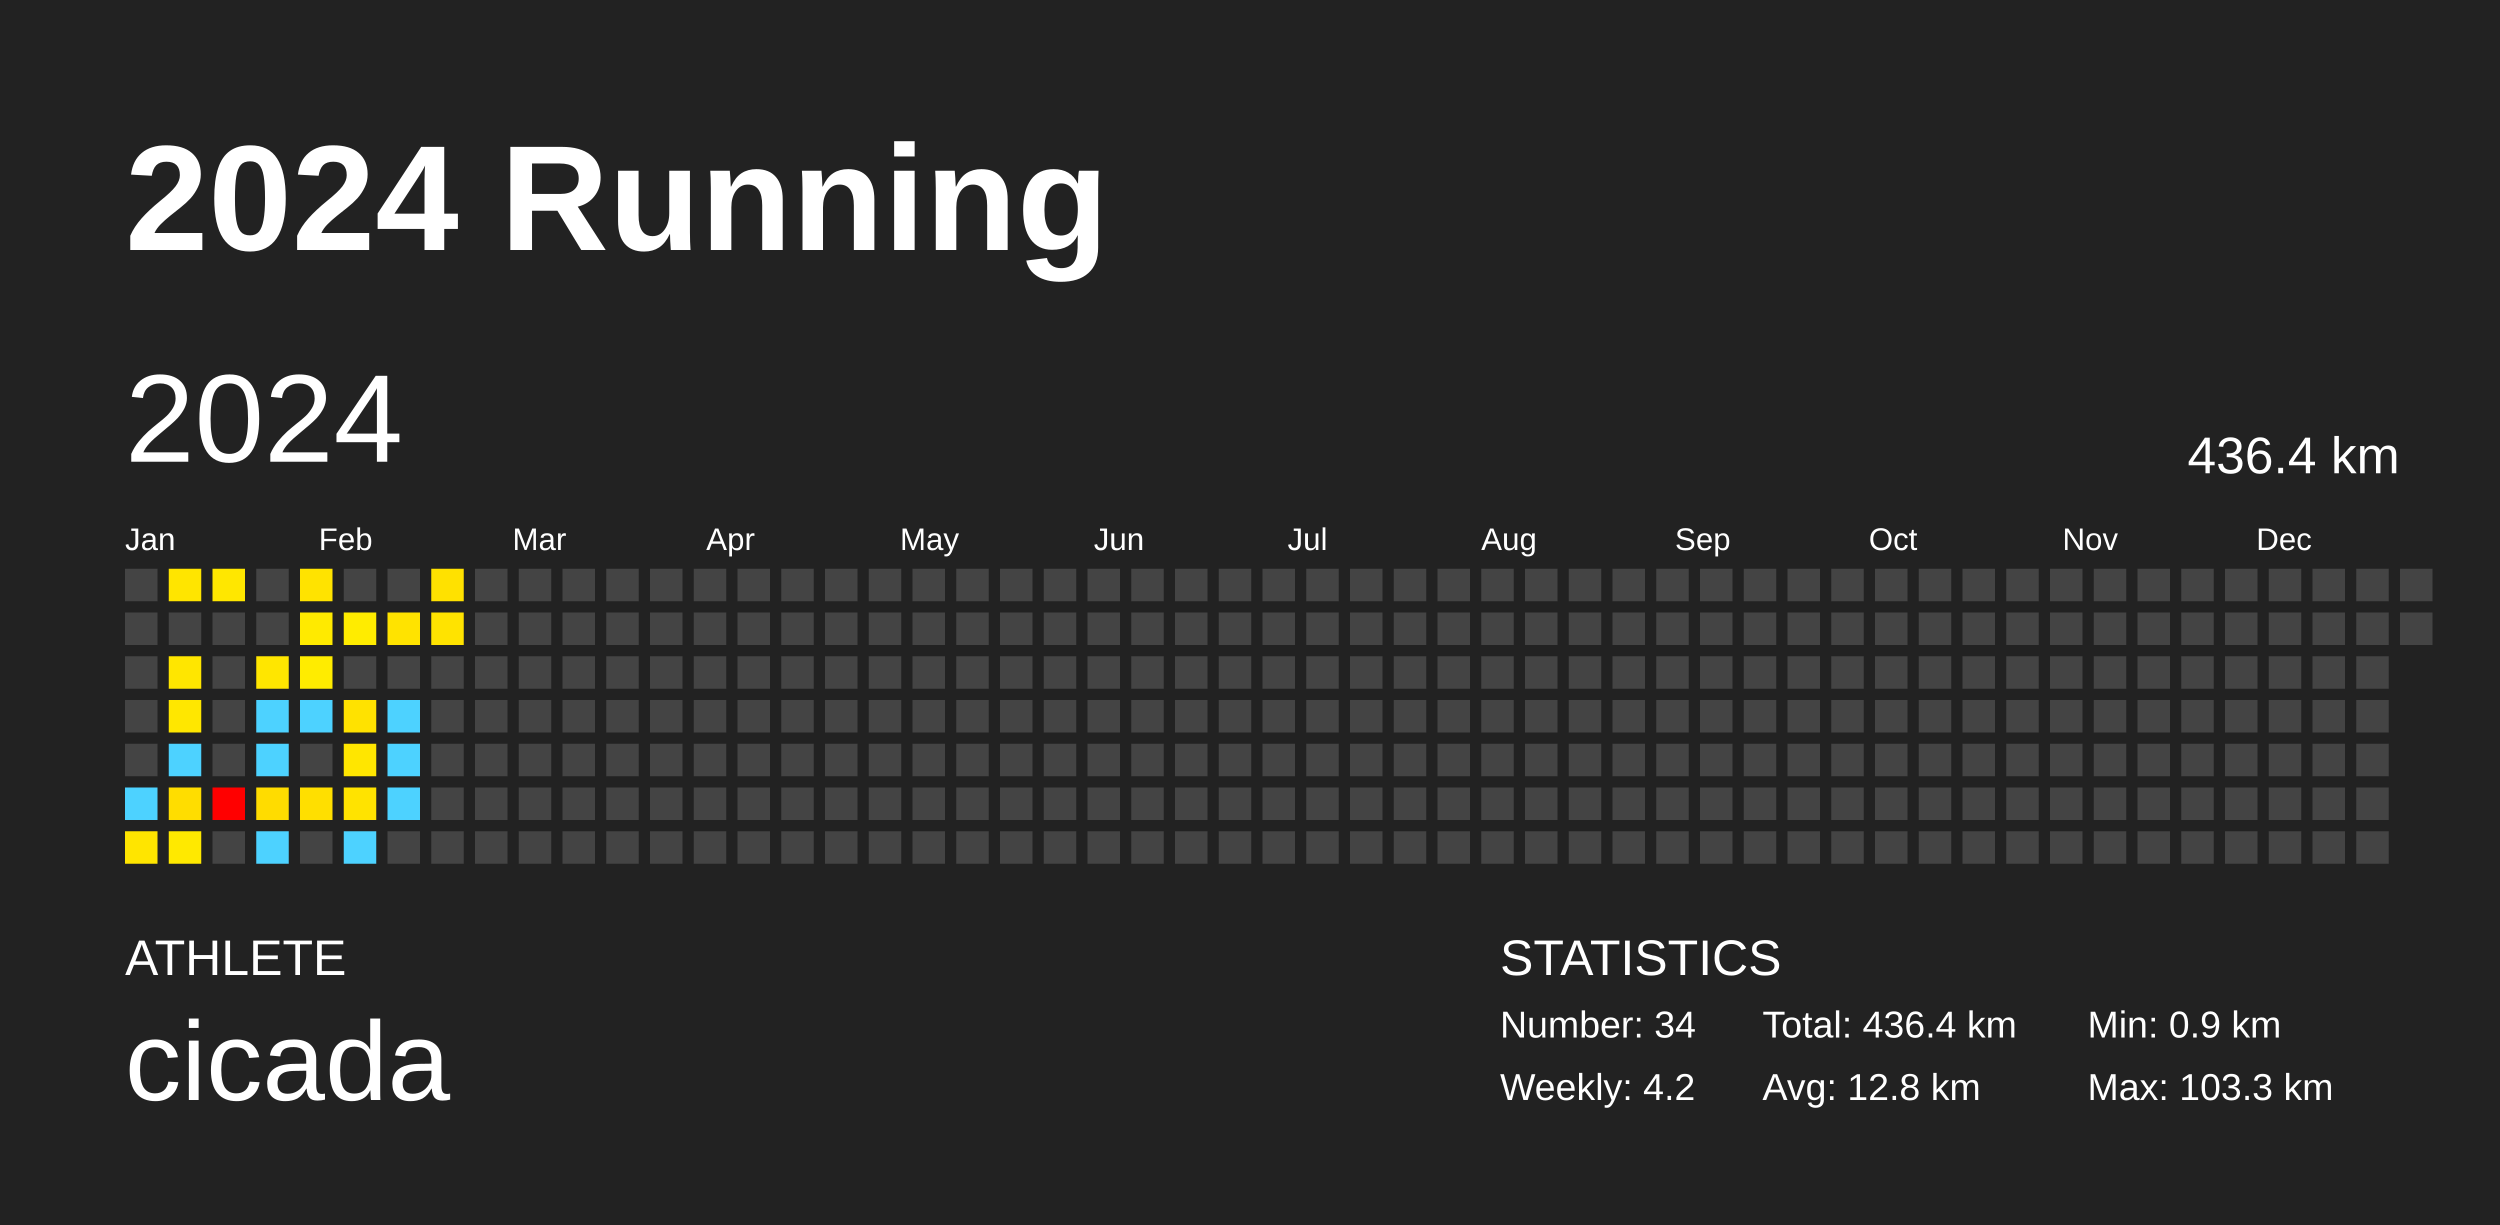
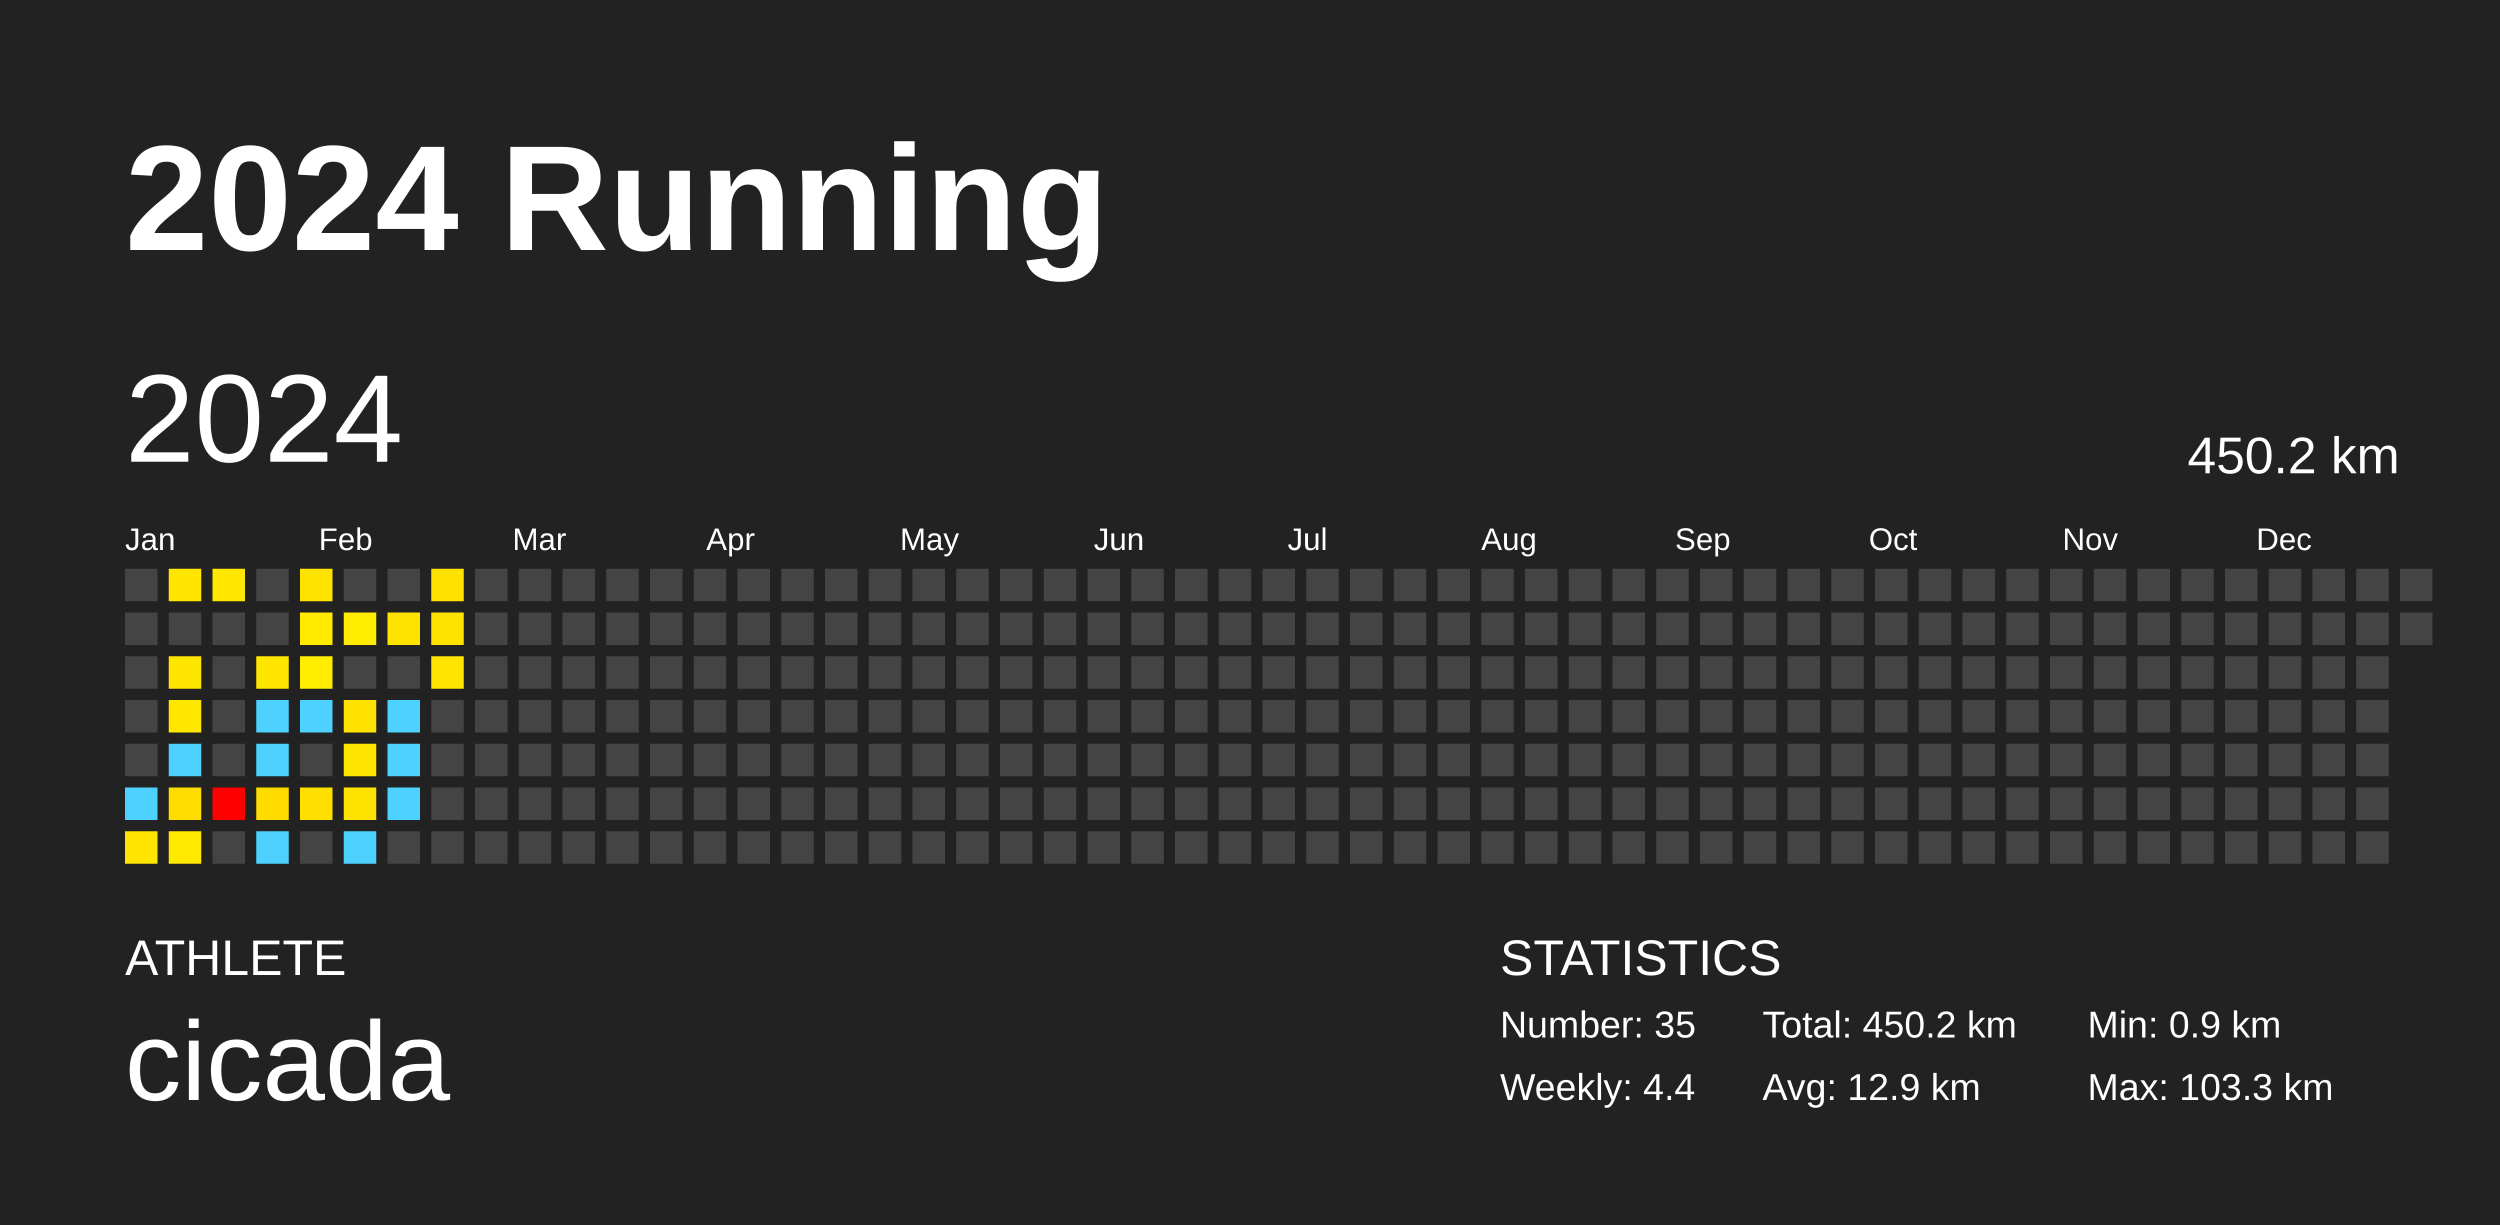
<svg xmlns="http://www.w3.org/2000/svg" baseProfile="full" height="98mm" version="1.1" viewBox="0,0,200,98" width="200mm">
  <defs />
  <rect fill="#222222" height="98" width="200" x="0" y="0" />
  <text fill="#FFFFFF" style="font-size:12px; font-family:Arial; font-weight:bold;" x="10" y="20">2024 Running</text>
  <text fill="#FFFFFF" style="font-size:4px; font-family:Arial" x="10" y="78">ATHLETE</text>
  <text fill="#FFFFFF" style="font-size:9px; font-family:Arial" x="10" y="88">cicada</text>
  <text fill="#FFFFFF" style="font-size:4px; font-family:Arial" x="120" y="78">STATISTICS</text>
-   <text fill="#FFFFFF" style="font-size:3px; font-family:Arial" x="120" y="83">Number: 34</text>
-   <text fill="#FFFFFF" style="font-size:3px; font-family:Arial" x="120" y="88">Weekly: 4.2</text>
-   <text fill="#FFFFFF" style="font-size:3px; font-family:Arial" x="141" y="83">Total: 436.4 km</text>
-   <text fill="#FFFFFF" style="font-size:3px; font-family:Arial" x="141" y="88">Avg: 12.8 km</text>
+   <text fill="#FFFFFF" style="font-size:3px; font-family:Arial" x="120" y="83">Number: 35</text>
+   <text fill="#FFFFFF" style="font-size:3px; font-family:Arial" x="120" y="88">Weekly: 4.4</text>
+   <text fill="#FFFFFF" style="font-size:3px; font-family:Arial" x="141" y="83">Total: 450.2 km</text>
+   <text fill="#FFFFFF" style="font-size:3px; font-family:Arial" x="141" y="88">Avg: 12.9 km</text>
  <text fill="#FFFFFF" style="font-size:3px; font-family:Arial" x="167" y="83">Min: 0.9 km</text>
  <text fill="#FFFFFF" style="font-size:3px; font-family:Arial" x="167" y="88">Max: 103.3 km</text>
  <text dominant-baseline="hanging" fill="#FFFFFF" style="font-size:10.0px; font-family:Arial;" x="10" y="30">2024</text>
-   <text dominant-baseline="hanging" fill="#FFFFFF" style="font-size:4.125px; font-family:Arial;" x="175" y="35">436.4 km</text>
+   <text dominant-baseline="hanging" fill="#FFFFFF" style="font-size:4.125px; font-family:Arial;" x="175" y="35">450.2 km</text>
  <text fill="#FFFFFF" style="font-size:2.5px; font-family:Arial" x="10.0" y="44">Jan</text>
  <text fill="#FFFFFF" style="font-size:2.5px; font-family:Arial" x="25.5" y="44">Feb</text>
  <text fill="#FFFFFF" style="font-size:2.5px; font-family:Arial" x="41.0" y="44">Mar</text>
  <text fill="#FFFFFF" style="font-size:2.5px; font-family:Arial" x="56.5" y="44">Apr</text>
  <text fill="#FFFFFF" style="font-size:2.5px; font-family:Arial" x="72.0" y="44">May</text>
  <text fill="#FFFFFF" style="font-size:2.5px; font-family:Arial" x="87.5" y="44">Jun</text>
  <text fill="#FFFFFF" style="font-size:2.5px; font-family:Arial" x="103.0" y="44">Jul</text>
  <text fill="#FFFFFF" style="font-size:2.5px; font-family:Arial" x="118.5" y="44">Aug</text>
  <text fill="#FFFFFF" style="font-size:2.5px; font-family:Arial" x="134.0" y="44">Sep</text>
  <text fill="#FFFFFF" style="font-size:2.5px; font-family:Arial" x="149.5" y="44">Oct</text>
  <text fill="#FFFFFF" style="font-size:2.5px; font-family:Arial" x="165.0" y="44">Nov</text>
  <text fill="#FFFFFF" style="font-size:2.5px; font-family:Arial" x="180.5" y="44">Dec</text>
  <rect fill="#444444" height="2.6" width="2.6" x="10.0" y="45.5" />
  <rect fill="#444444" height="2.6" width="2.6" x="10.0" y="49.0" />
  <rect fill="#444444" height="2.6" width="2.6" x="10.0" y="52.5" />
  <rect fill="#444444" height="2.6" width="2.6" x="10.0" y="56.0" />
  <rect fill="#444444" height="2.6" width="2.6" x="10.0" y="59.5" />
  <rect fill="#4dd2ff" height="2.6" width="2.6" x="10.0" y="63.0" />
  <rect fill="#ffe500" height="2.6" width="2.6" x="10.0" y="66.5" />
  <rect fill="#ffe500" height="2.6" width="2.6" x="13.5" y="45.5" />
  <rect fill="#444444" height="2.6" width="2.6" x="13.5" y="49.0" />
  <rect fill="#ffe600" height="2.6" width="2.6" x="13.5" y="52.5" />
  <rect fill="#ffe700" height="2.6" width="2.6" x="13.5" y="56.0" />
  <rect fill="#4dd2ff" height="2.6" width="2.6" x="13.5" y="59.5" />
  <rect fill="#ffdd00" height="2.6" width="2.6" x="13.5" y="63.0" />
  <rect fill="#ffe900" height="2.6" width="2.6" x="13.5" y="66.5" />
  <rect fill="#ffe700" height="2.6" width="2.6" x="17.0" y="45.5" />
  <rect fill="#444444" height="2.6" width="2.6" x="17.0" y="49.0" />
  <rect fill="#444444" height="2.6" width="2.6" x="17.0" y="52.5" />
  <rect fill="#444444" height="2.6" width="2.6" x="17.0" y="56.0" />
  <rect fill="#444444" height="2.6" width="2.6" x="17.0" y="59.5" />
  <rect fill="red" height="2.6" width="2.6" x="17.0" y="63.0" />
  <rect fill="#444444" height="2.6" width="2.6" x="17.0" y="66.5" />
  <rect fill="#444444" height="2.6" width="2.6" x="20.5" y="45.5" />
  <rect fill="#444444" height="2.6" width="2.6" x="20.5" y="49.0" />
  <rect fill="#ffe600" height="2.6" width="2.6" x="20.5" y="52.5" />
  <rect fill="#4dd2ff" height="2.6" width="2.6" x="20.5" y="56.0" />
  <rect fill="#4dd2ff" height="2.6" width="2.6" x="20.5" y="59.5" />
  <rect fill="#ffdc00" height="2.6" width="2.6" x="20.5" y="63.0" />
  <rect fill="#4dd2ff" height="2.6" width="2.6" x="20.5" y="66.5" />
  <rect fill="#ffe300" height="2.6" width="2.6" x="24.0" y="45.5" />
  <rect fill="#ffea00" height="2.6" width="2.6" x="24.0" y="49.0" />
  <rect fill="#ffec00" height="2.6" width="2.6" x="24.0" y="52.5" />
  <rect fill="#4dd2ff" height="2.6" width="2.6" x="24.0" y="56.0" />
  <rect fill="#444444" height="2.6" width="2.6" x="24.0" y="59.5" />
  <rect fill="#ffdf00" height="2.6" width="2.6" x="24.0" y="63.0" />
  <rect fill="#444444" height="2.6" width="2.6" x="24.0" y="66.5" />
  <rect fill="#444444" height="2.6" width="2.6" x="27.5" y="45.5" />
  <rect fill="#ffec00" height="2.6" width="2.6" x="27.5" y="49.0" />
  <rect fill="#444444" height="2.6" width="2.6" x="27.5" y="52.5" />
  <rect fill="#ffe200" height="2.6" width="2.6" x="27.5" y="56.0" />
  <rect fill="#ffe600" height="2.6" width="2.6" x="27.5" y="59.5" />
  <rect fill="#ffe300" height="2.6" width="2.6" x="27.5" y="63.0" />
  <rect fill="#4dd2ff" height="2.6" width="2.6" x="27.5" y="66.5" />
  <rect fill="#444444" height="2.6" width="2.6" x="31.0" y="45.5" />
  <rect fill="#ffe300" height="2.6" width="2.6" x="31.0" y="49.0" />
  <rect fill="#444444" height="2.6" width="2.6" x="31.0" y="52.5" />
  <rect fill="#4dd2ff" height="2.6" width="2.6" x="31.0" y="56.0" />
  <rect fill="#4dd2ff" height="2.6" width="2.6" x="31.0" y="59.5" />
  <rect fill="#4dd2ff" height="2.6" width="2.6" x="31.0" y="63.0" />
  <rect fill="#444444" height="2.6" width="2.6" x="31.0" y="66.5" />
  <rect fill="#ffe100" height="2.6" width="2.6" x="34.5" y="45.5" />
  <rect fill="#ffe300" height="2.6" width="2.6" x="34.5" y="49.0" />
-   <rect fill="#444444" height="2.6" width="2.6" x="34.5" y="52.5" />
+   <rect fill="#ffe400" height="2.6" width="2.6" x="34.5" y="52.5" />
  <rect fill="#444444" height="2.6" width="2.6" x="34.5" y="56.0" />
  <rect fill="#444444" height="2.6" width="2.6" x="34.5" y="59.5" />
  <rect fill="#444444" height="2.6" width="2.6" x="34.5" y="63.0" />
  <rect fill="#444444" height="2.6" width="2.6" x="34.5" y="66.5" />
  <rect fill="#444444" height="2.6" width="2.6" x="38.0" y="45.5" />
  <rect fill="#444444" height="2.6" width="2.6" x="38.0" y="49.0" />
  <rect fill="#444444" height="2.6" width="2.6" x="38.0" y="52.5" />
  <rect fill="#444444" height="2.6" width="2.6" x="38.0" y="56.0" />
  <rect fill="#444444" height="2.6" width="2.6" x="38.0" y="59.5" />
  <rect fill="#444444" height="2.6" width="2.6" x="38.0" y="63.0" />
  <rect fill="#444444" height="2.6" width="2.6" x="38.0" y="66.5" />
  <rect fill="#444444" height="2.6" width="2.6" x="41.5" y="45.5" />
  <rect fill="#444444" height="2.6" width="2.6" x="41.5" y="49.0" />
  <rect fill="#444444" height="2.6" width="2.6" x="41.5" y="52.5" />
  <rect fill="#444444" height="2.6" width="2.6" x="41.5" y="56.0" />
  <rect fill="#444444" height="2.6" width="2.6" x="41.5" y="59.5" />
  <rect fill="#444444" height="2.6" width="2.6" x="41.5" y="63.0" />
  <rect fill="#444444" height="2.6" width="2.6" x="41.5" y="66.5" />
  <rect fill="#444444" height="2.6" width="2.6" x="45.0" y="45.5" />
  <rect fill="#444444" height="2.6" width="2.6" x="45.0" y="49.0" />
  <rect fill="#444444" height="2.6" width="2.6" x="45.0" y="52.5" />
  <rect fill="#444444" height="2.6" width="2.6" x="45.0" y="56.0" />
  <rect fill="#444444" height="2.6" width="2.6" x="45.0" y="59.5" />
  <rect fill="#444444" height="2.6" width="2.6" x="45.0" y="63.0" />
  <rect fill="#444444" height="2.6" width="2.6" x="45.0" y="66.5" />
  <rect fill="#444444" height="2.6" width="2.6" x="48.5" y="45.5" />
  <rect fill="#444444" height="2.6" width="2.6" x="48.5" y="49.0" />
  <rect fill="#444444" height="2.6" width="2.6" x="48.5" y="52.5" />
  <rect fill="#444444" height="2.6" width="2.6" x="48.5" y="56.0" />
  <rect fill="#444444" height="2.6" width="2.6" x="48.5" y="59.5" />
  <rect fill="#444444" height="2.6" width="2.6" x="48.5" y="63.0" />
  <rect fill="#444444" height="2.6" width="2.6" x="48.5" y="66.5" />
  <rect fill="#444444" height="2.6" width="2.6" x="52.0" y="45.5" />
  <rect fill="#444444" height="2.6" width="2.6" x="52.0" y="49.0" />
  <rect fill="#444444" height="2.6" width="2.6" x="52.0" y="52.5" />
  <rect fill="#444444" height="2.6" width="2.6" x="52.0" y="56.0" />
  <rect fill="#444444" height="2.6" width="2.6" x="52.0" y="59.5" />
  <rect fill="#444444" height="2.6" width="2.6" x="52.0" y="63.0" />
  <rect fill="#444444" height="2.6" width="2.6" x="52.0" y="66.5" />
  <rect fill="#444444" height="2.6" width="2.6" x="55.5" y="45.5" />
  <rect fill="#444444" height="2.6" width="2.6" x="55.5" y="49.0" />
  <rect fill="#444444" height="2.6" width="2.6" x="55.5" y="52.5" />
  <rect fill="#444444" height="2.6" width="2.6" x="55.5" y="56.0" />
  <rect fill="#444444" height="2.6" width="2.6" x="55.5" y="59.5" />
  <rect fill="#444444" height="2.6" width="2.6" x="55.5" y="63.0" />
  <rect fill="#444444" height="2.6" width="2.6" x="55.5" y="66.5" />
  <rect fill="#444444" height="2.6" width="2.6" x="59.0" y="45.5" />
  <rect fill="#444444" height="2.6" width="2.6" x="59.0" y="49.0" />
  <rect fill="#444444" height="2.6" width="2.6" x="59.0" y="52.5" />
  <rect fill="#444444" height="2.6" width="2.6" x="59.0" y="56.0" />
  <rect fill="#444444" height="2.6" width="2.6" x="59.0" y="59.5" />
  <rect fill="#444444" height="2.6" width="2.6" x="59.0" y="63.0" />
  <rect fill="#444444" height="2.6" width="2.6" x="59.0" y="66.5" />
  <rect fill="#444444" height="2.6" width="2.6" x="62.5" y="45.5" />
  <rect fill="#444444" height="2.6" width="2.6" x="62.5" y="49.0" />
  <rect fill="#444444" height="2.6" width="2.6" x="62.5" y="52.5" />
  <rect fill="#444444" height="2.6" width="2.6" x="62.5" y="56.0" />
  <rect fill="#444444" height="2.6" width="2.6" x="62.5" y="59.5" />
  <rect fill="#444444" height="2.6" width="2.6" x="62.5" y="63.0" />
  <rect fill="#444444" height="2.6" width="2.6" x="62.5" y="66.5" />
  <rect fill="#444444" height="2.6" width="2.6" x="66.0" y="45.5" />
  <rect fill="#444444" height="2.6" width="2.6" x="66.0" y="49.0" />
  <rect fill="#444444" height="2.6" width="2.6" x="66.0" y="52.5" />
  <rect fill="#444444" height="2.6" width="2.6" x="66.0" y="56.0" />
  <rect fill="#444444" height="2.6" width="2.6" x="66.0" y="59.5" />
  <rect fill="#444444" height="2.6" width="2.6" x="66.0" y="63.0" />
  <rect fill="#444444" height="2.6" width="2.6" x="66.0" y="66.5" />
  <rect fill="#444444" height="2.6" width="2.6" x="69.5" y="45.5" />
  <rect fill="#444444" height="2.6" width="2.6" x="69.5" y="49.0" />
  <rect fill="#444444" height="2.6" width="2.6" x="69.5" y="52.5" />
  <rect fill="#444444" height="2.6" width="2.6" x="69.5" y="56.0" />
  <rect fill="#444444" height="2.6" width="2.6" x="69.5" y="59.5" />
  <rect fill="#444444" height="2.6" width="2.6" x="69.5" y="63.0" />
  <rect fill="#444444" height="2.6" width="2.6" x="69.5" y="66.5" />
  <rect fill="#444444" height="2.6" width="2.6" x="73.0" y="45.5" />
  <rect fill="#444444" height="2.6" width="2.6" x="73.0" y="49.0" />
  <rect fill="#444444" height="2.6" width="2.6" x="73.0" y="52.5" />
  <rect fill="#444444" height="2.6" width="2.6" x="73.0" y="56.0" />
  <rect fill="#444444" height="2.6" width="2.6" x="73.0" y="59.5" />
  <rect fill="#444444" height="2.6" width="2.6" x="73.0" y="63.0" />
  <rect fill="#444444" height="2.6" width="2.6" x="73.0" y="66.5" />
  <rect fill="#444444" height="2.6" width="2.6" x="76.5" y="45.5" />
  <rect fill="#444444" height="2.6" width="2.6" x="76.5" y="49.0" />
  <rect fill="#444444" height="2.6" width="2.6" x="76.5" y="52.5" />
  <rect fill="#444444" height="2.6" width="2.6" x="76.5" y="56.0" />
  <rect fill="#444444" height="2.6" width="2.6" x="76.5" y="59.5" />
  <rect fill="#444444" height="2.6" width="2.6" x="76.5" y="63.0" />
  <rect fill="#444444" height="2.6" width="2.6" x="76.5" y="66.5" />
  <rect fill="#444444" height="2.6" width="2.6" x="80.0" y="45.5" />
  <rect fill="#444444" height="2.6" width="2.6" x="80.0" y="49.0" />
  <rect fill="#444444" height="2.6" width="2.6" x="80.0" y="52.5" />
  <rect fill="#444444" height="2.6" width="2.6" x="80.0" y="56.0" />
  <rect fill="#444444" height="2.6" width="2.6" x="80.0" y="59.5" />
  <rect fill="#444444" height="2.6" width="2.6" x="80.0" y="63.0" />
  <rect fill="#444444" height="2.6" width="2.6" x="80.0" y="66.5" />
  <rect fill="#444444" height="2.6" width="2.6" x="83.5" y="45.5" />
  <rect fill="#444444" height="2.6" width="2.6" x="83.5" y="49.0" />
  <rect fill="#444444" height="2.6" width="2.6" x="83.5" y="52.5" />
  <rect fill="#444444" height="2.6" width="2.6" x="83.5" y="56.0" />
  <rect fill="#444444" height="2.6" width="2.6" x="83.5" y="59.5" />
  <rect fill="#444444" height="2.6" width="2.6" x="83.5" y="63.0" />
  <rect fill="#444444" height="2.6" width="2.6" x="83.5" y="66.5" />
  <rect fill="#444444" height="2.6" width="2.6" x="87.0" y="45.5" />
  <rect fill="#444444" height="2.6" width="2.6" x="87.0" y="49.0" />
  <rect fill="#444444" height="2.6" width="2.6" x="87.0" y="52.5" />
  <rect fill="#444444" height="2.6" width="2.6" x="87.0" y="56.0" />
  <rect fill="#444444" height="2.6" width="2.6" x="87.0" y="59.5" />
  <rect fill="#444444" height="2.6" width="2.6" x="87.0" y="63.0" />
  <rect fill="#444444" height="2.6" width="2.6" x="87.0" y="66.5" />
  <rect fill="#444444" height="2.6" width="2.6" x="90.5" y="45.5" />
  <rect fill="#444444" height="2.6" width="2.6" x="90.5" y="49.0" />
  <rect fill="#444444" height="2.6" width="2.6" x="90.5" y="52.5" />
  <rect fill="#444444" height="2.6" width="2.6" x="90.5" y="56.0" />
  <rect fill="#444444" height="2.6" width="2.6" x="90.5" y="59.5" />
  <rect fill="#444444" height="2.6" width="2.6" x="90.5" y="63.0" />
  <rect fill="#444444" height="2.6" width="2.6" x="90.5" y="66.5" />
  <rect fill="#444444" height="2.6" width="2.6" x="94.0" y="45.5" />
  <rect fill="#444444" height="2.6" width="2.6" x="94.0" y="49.0" />
  <rect fill="#444444" height="2.6" width="2.6" x="94.0" y="52.5" />
  <rect fill="#444444" height="2.6" width="2.6" x="94.0" y="56.0" />
  <rect fill="#444444" height="2.6" width="2.6" x="94.0" y="59.5" />
  <rect fill="#444444" height="2.6" width="2.6" x="94.0" y="63.0" />
  <rect fill="#444444" height="2.6" width="2.6" x="94.0" y="66.5" />
  <rect fill="#444444" height="2.6" width="2.6" x="97.5" y="45.5" />
  <rect fill="#444444" height="2.6" width="2.6" x="97.5" y="49.0" />
  <rect fill="#444444" height="2.6" width="2.6" x="97.5" y="52.5" />
  <rect fill="#444444" height="2.6" width="2.6" x="97.5" y="56.0" />
  <rect fill="#444444" height="2.6" width="2.6" x="97.5" y="59.5" />
  <rect fill="#444444" height="2.6" width="2.6" x="97.5" y="63.0" />
  <rect fill="#444444" height="2.6" width="2.6" x="97.5" y="66.5" />
  <rect fill="#444444" height="2.6" width="2.6" x="101.0" y="45.5" />
  <rect fill="#444444" height="2.6" width="2.6" x="101.0" y="49.0" />
  <rect fill="#444444" height="2.6" width="2.6" x="101.0" y="52.5" />
  <rect fill="#444444" height="2.6" width="2.6" x="101.0" y="56.0" />
  <rect fill="#444444" height="2.6" width="2.6" x="101.0" y="59.5" />
  <rect fill="#444444" height="2.6" width="2.6" x="101.0" y="63.0" />
  <rect fill="#444444" height="2.6" width="2.6" x="101.0" y="66.5" />
  <rect fill="#444444" height="2.6" width="2.6" x="104.5" y="45.5" />
  <rect fill="#444444" height="2.6" width="2.6" x="104.5" y="49.0" />
  <rect fill="#444444" height="2.6" width="2.6" x="104.5" y="52.5" />
  <rect fill="#444444" height="2.6" width="2.6" x="104.5" y="56.0" />
  <rect fill="#444444" height="2.6" width="2.6" x="104.5" y="59.5" />
  <rect fill="#444444" height="2.6" width="2.6" x="104.5" y="63.0" />
  <rect fill="#444444" height="2.6" width="2.6" x="104.5" y="66.5" />
  <rect fill="#444444" height="2.6" width="2.6" x="108.0" y="45.5" />
  <rect fill="#444444" height="2.6" width="2.6" x="108.0" y="49.0" />
  <rect fill="#444444" height="2.6" width="2.6" x="108.0" y="52.5" />
  <rect fill="#444444" height="2.6" width="2.6" x="108.0" y="56.0" />
  <rect fill="#444444" height="2.6" width="2.6" x="108.0" y="59.5" />
  <rect fill="#444444" height="2.6" width="2.6" x="108.0" y="63.0" />
  <rect fill="#444444" height="2.6" width="2.6" x="108.0" y="66.5" />
  <rect fill="#444444" height="2.6" width="2.6" x="111.5" y="45.5" />
  <rect fill="#444444" height="2.6" width="2.6" x="111.5" y="49.0" />
  <rect fill="#444444" height="2.6" width="2.6" x="111.5" y="52.5" />
  <rect fill="#444444" height="2.6" width="2.6" x="111.5" y="56.0" />
  <rect fill="#444444" height="2.6" width="2.6" x="111.5" y="59.5" />
  <rect fill="#444444" height="2.6" width="2.6" x="111.5" y="63.0" />
  <rect fill="#444444" height="2.6" width="2.6" x="111.5" y="66.5" />
  <rect fill="#444444" height="2.6" width="2.6" x="115.0" y="45.5" />
  <rect fill="#444444" height="2.6" width="2.6" x="115.0" y="49.0" />
  <rect fill="#444444" height="2.6" width="2.6" x="115.0" y="52.5" />
  <rect fill="#444444" height="2.6" width="2.6" x="115.0" y="56.0" />
  <rect fill="#444444" height="2.6" width="2.6" x="115.0" y="59.5" />
  <rect fill="#444444" height="2.6" width="2.6" x="115.0" y="63.0" />
  <rect fill="#444444" height="2.6" width="2.6" x="115.0" y="66.5" />
  <rect fill="#444444" height="2.6" width="2.6" x="118.5" y="45.5" />
  <rect fill="#444444" height="2.6" width="2.6" x="118.5" y="49.0" />
  <rect fill="#444444" height="2.6" width="2.6" x="118.5" y="52.5" />
  <rect fill="#444444" height="2.6" width="2.6" x="118.5" y="56.0" />
  <rect fill="#444444" height="2.6" width="2.6" x="118.5" y="59.5" />
  <rect fill="#444444" height="2.6" width="2.6" x="118.5" y="63.0" />
  <rect fill="#444444" height="2.6" width="2.6" x="118.5" y="66.5" />
  <rect fill="#444444" height="2.6" width="2.6" x="122.0" y="45.5" />
  <rect fill="#444444" height="2.6" width="2.6" x="122.0" y="49.0" />
  <rect fill="#444444" height="2.6" width="2.6" x="122.0" y="52.5" />
  <rect fill="#444444" height="2.6" width="2.6" x="122.0" y="56.0" />
  <rect fill="#444444" height="2.6" width="2.6" x="122.0" y="59.5" />
  <rect fill="#444444" height="2.6" width="2.6" x="122.0" y="63.0" />
  <rect fill="#444444" height="2.6" width="2.6" x="122.0" y="66.5" />
  <rect fill="#444444" height="2.6" width="2.6" x="125.5" y="45.5" />
  <rect fill="#444444" height="2.6" width="2.6" x="125.5" y="49.0" />
  <rect fill="#444444" height="2.6" width="2.6" x="125.5" y="52.5" />
  <rect fill="#444444" height="2.6" width="2.6" x="125.5" y="56.0" />
  <rect fill="#444444" height="2.6" width="2.6" x="125.5" y="59.5" />
  <rect fill="#444444" height="2.6" width="2.6" x="125.5" y="63.0" />
  <rect fill="#444444" height="2.6" width="2.6" x="125.5" y="66.5" />
  <rect fill="#444444" height="2.6" width="2.6" x="129.0" y="45.5" />
  <rect fill="#444444" height="2.6" width="2.6" x="129.0" y="49.0" />
  <rect fill="#444444" height="2.6" width="2.6" x="129.0" y="52.5" />
  <rect fill="#444444" height="2.6" width="2.6" x="129.0" y="56.0" />
  <rect fill="#444444" height="2.6" width="2.6" x="129.0" y="59.5" />
  <rect fill="#444444" height="2.6" width="2.6" x="129.0" y="63.0" />
  <rect fill="#444444" height="2.6" width="2.6" x="129.0" y="66.5" />
  <rect fill="#444444" height="2.6" width="2.6" x="132.5" y="45.5" />
  <rect fill="#444444" height="2.6" width="2.6" x="132.5" y="49.0" />
  <rect fill="#444444" height="2.6" width="2.6" x="132.5" y="52.5" />
  <rect fill="#444444" height="2.6" width="2.6" x="132.5" y="56.0" />
  <rect fill="#444444" height="2.6" width="2.6" x="132.5" y="59.5" />
  <rect fill="#444444" height="2.6" width="2.6" x="132.5" y="63.0" />
  <rect fill="#444444" height="2.6" width="2.6" x="132.5" y="66.5" />
  <rect fill="#444444" height="2.6" width="2.6" x="136.0" y="45.5" />
  <rect fill="#444444" height="2.6" width="2.6" x="136.0" y="49.0" />
  <rect fill="#444444" height="2.6" width="2.6" x="136.0" y="52.5" />
  <rect fill="#444444" height="2.6" width="2.6" x="136.0" y="56.0" />
  <rect fill="#444444" height="2.6" width="2.6" x="136.0" y="59.5" />
  <rect fill="#444444" height="2.6" width="2.6" x="136.0" y="63.0" />
  <rect fill="#444444" height="2.6" width="2.6" x="136.0" y="66.5" />
  <rect fill="#444444" height="2.6" width="2.6" x="139.5" y="45.5" />
  <rect fill="#444444" height="2.6" width="2.6" x="139.5" y="49.0" />
  <rect fill="#444444" height="2.6" width="2.6" x="139.5" y="52.5" />
  <rect fill="#444444" height="2.6" width="2.6" x="139.5" y="56.0" />
  <rect fill="#444444" height="2.6" width="2.6" x="139.5" y="59.5" />
  <rect fill="#444444" height="2.6" width="2.6" x="139.5" y="63.0" />
  <rect fill="#444444" height="2.6" width="2.6" x="139.5" y="66.5" />
  <rect fill="#444444" height="2.6" width="2.6" x="143.0" y="45.5" />
  <rect fill="#444444" height="2.6" width="2.6" x="143.0" y="49.0" />
  <rect fill="#444444" height="2.6" width="2.6" x="143.0" y="52.5" />
  <rect fill="#444444" height="2.6" width="2.6" x="143.0" y="56.0" />
  <rect fill="#444444" height="2.6" width="2.6" x="143.0" y="59.5" />
  <rect fill="#444444" height="2.6" width="2.6" x="143.0" y="63.0" />
  <rect fill="#444444" height="2.6" width="2.6" x="143.0" y="66.5" />
  <rect fill="#444444" height="2.6" width="2.6" x="146.5" y="45.5" />
  <rect fill="#444444" height="2.6" width="2.6" x="146.5" y="49.0" />
  <rect fill="#444444" height="2.6" width="2.6" x="146.5" y="52.5" />
  <rect fill="#444444" height="2.6" width="2.6" x="146.5" y="56.0" />
  <rect fill="#444444" height="2.6" width="2.6" x="146.5" y="59.5" />
  <rect fill="#444444" height="2.6" width="2.6" x="146.5" y="63.0" />
  <rect fill="#444444" height="2.6" width="2.6" x="146.5" y="66.5" />
  <rect fill="#444444" height="2.6" width="2.6" x="150.0" y="45.5" />
  <rect fill="#444444" height="2.6" width="2.6" x="150.0" y="49.0" />
  <rect fill="#444444" height="2.6" width="2.6" x="150.0" y="52.5" />
  <rect fill="#444444" height="2.6" width="2.6" x="150.0" y="56.0" />
  <rect fill="#444444" height="2.6" width="2.6" x="150.0" y="59.5" />
  <rect fill="#444444" height="2.6" width="2.6" x="150.0" y="63.0" />
  <rect fill="#444444" height="2.6" width="2.6" x="150.0" y="66.5" />
  <rect fill="#444444" height="2.6" width="2.6" x="153.5" y="45.5" />
  <rect fill="#444444" height="2.6" width="2.6" x="153.5" y="49.0" />
  <rect fill="#444444" height="2.6" width="2.6" x="153.5" y="52.5" />
  <rect fill="#444444" height="2.6" width="2.6" x="153.5" y="56.0" />
  <rect fill="#444444" height="2.6" width="2.6" x="153.5" y="59.5" />
  <rect fill="#444444" height="2.6" width="2.6" x="153.5" y="63.0" />
  <rect fill="#444444" height="2.6" width="2.6" x="153.5" y="66.5" />
  <rect fill="#444444" height="2.6" width="2.6" x="157.0" y="45.5" />
  <rect fill="#444444" height="2.6" width="2.6" x="157.0" y="49.0" />
  <rect fill="#444444" height="2.6" width="2.6" x="157.0" y="52.5" />
  <rect fill="#444444" height="2.6" width="2.6" x="157.0" y="56.0" />
  <rect fill="#444444" height="2.6" width="2.6" x="157.0" y="59.5" />
  <rect fill="#444444" height="2.6" width="2.6" x="157.0" y="63.0" />
  <rect fill="#444444" height="2.6" width="2.6" x="157.0" y="66.5" />
  <rect fill="#444444" height="2.6" width="2.6" x="160.5" y="45.5" />
  <rect fill="#444444" height="2.6" width="2.6" x="160.5" y="49.0" />
  <rect fill="#444444" height="2.6" width="2.6" x="160.5" y="52.5" />
  <rect fill="#444444" height="2.6" width="2.6" x="160.5" y="56.0" />
  <rect fill="#444444" height="2.6" width="2.6" x="160.5" y="59.5" />
  <rect fill="#444444" height="2.6" width="2.6" x="160.5" y="63.0" />
  <rect fill="#444444" height="2.6" width="2.6" x="160.5" y="66.5" />
  <rect fill="#444444" height="2.6" width="2.6" x="164.0" y="45.5" />
  <rect fill="#444444" height="2.6" width="2.6" x="164.0" y="49.0" />
  <rect fill="#444444" height="2.6" width="2.6" x="164.0" y="52.5" />
  <rect fill="#444444" height="2.6" width="2.6" x="164.0" y="56.0" />
  <rect fill="#444444" height="2.6" width="2.6" x="164.0" y="59.5" />
  <rect fill="#444444" height="2.6" width="2.6" x="164.0" y="63.0" />
  <rect fill="#444444" height="2.6" width="2.6" x="164.0" y="66.5" />
  <rect fill="#444444" height="2.6" width="2.6" x="167.5" y="45.5" />
  <rect fill="#444444" height="2.6" width="2.6" x="167.5" y="49.0" />
  <rect fill="#444444" height="2.6" width="2.6" x="167.5" y="52.5" />
  <rect fill="#444444" height="2.6" width="2.6" x="167.5" y="56.0" />
  <rect fill="#444444" height="2.6" width="2.6" x="167.5" y="59.5" />
  <rect fill="#444444" height="2.6" width="2.6" x="167.5" y="63.0" />
  <rect fill="#444444" height="2.6" width="2.6" x="167.5" y="66.5" />
  <rect fill="#444444" height="2.6" width="2.6" x="171.0" y="45.5" />
  <rect fill="#444444" height="2.6" width="2.6" x="171.0" y="49.0" />
  <rect fill="#444444" height="2.6" width="2.6" x="171.0" y="52.5" />
  <rect fill="#444444" height="2.6" width="2.6" x="171.0" y="56.0" />
  <rect fill="#444444" height="2.6" width="2.6" x="171.0" y="59.5" />
  <rect fill="#444444" height="2.6" width="2.6" x="171.0" y="63.0" />
  <rect fill="#444444" height="2.6" width="2.6" x="171.0" y="66.5" />
  <rect fill="#444444" height="2.6" width="2.6" x="174.5" y="45.5" />
  <rect fill="#444444" height="2.6" width="2.6" x="174.5" y="49.0" />
  <rect fill="#444444" height="2.6" width="2.6" x="174.5" y="52.5" />
  <rect fill="#444444" height="2.6" width="2.6" x="174.5" y="56.0" />
  <rect fill="#444444" height="2.6" width="2.6" x="174.5" y="59.5" />
  <rect fill="#444444" height="2.6" width="2.6" x="174.5" y="63.0" />
  <rect fill="#444444" height="2.6" width="2.6" x="174.5" y="66.5" />
  <rect fill="#444444" height="2.6" width="2.6" x="178.0" y="45.5" />
  <rect fill="#444444" height="2.6" width="2.6" x="178.0" y="49.0" />
  <rect fill="#444444" height="2.6" width="2.6" x="178.0" y="52.5" />
  <rect fill="#444444" height="2.6" width="2.6" x="178.0" y="56.0" />
  <rect fill="#444444" height="2.6" width="2.6" x="178.0" y="59.5" />
  <rect fill="#444444" height="2.6" width="2.6" x="178.0" y="63.0" />
  <rect fill="#444444" height="2.6" width="2.6" x="178.0" y="66.5" />
  <rect fill="#444444" height="2.6" width="2.6" x="181.5" y="45.5" />
  <rect fill="#444444" height="2.6" width="2.6" x="181.5" y="49.0" />
  <rect fill="#444444" height="2.6" width="2.6" x="181.5" y="52.5" />
  <rect fill="#444444" height="2.6" width="2.6" x="181.5" y="56.0" />
  <rect fill="#444444" height="2.6" width="2.6" x="181.5" y="59.5" />
  <rect fill="#444444" height="2.6" width="2.6" x="181.5" y="63.0" />
  <rect fill="#444444" height="2.6" width="2.6" x="181.5" y="66.5" />
  <rect fill="#444444" height="2.6" width="2.6" x="185.0" y="45.5" />
  <rect fill="#444444" height="2.6" width="2.6" x="185.0" y="49.0" />
  <rect fill="#444444" height="2.6" width="2.6" x="185.0" y="52.5" />
  <rect fill="#444444" height="2.6" width="2.6" x="185.0" y="56.0" />
  <rect fill="#444444" height="2.6" width="2.6" x="185.0" y="59.5" />
  <rect fill="#444444" height="2.6" width="2.6" x="185.0" y="63.0" />
  <rect fill="#444444" height="2.6" width="2.6" x="185.0" y="66.5" />
  <rect fill="#444444" height="2.6" width="2.6" x="188.5" y="45.5" />
  <rect fill="#444444" height="2.6" width="2.6" x="188.5" y="49.0" />
  <rect fill="#444444" height="2.6" width="2.6" x="188.5" y="52.5" />
  <rect fill="#444444" height="2.6" width="2.6" x="188.5" y="56.0" />
  <rect fill="#444444" height="2.6" width="2.6" x="188.5" y="59.5" />
  <rect fill="#444444" height="2.6" width="2.6" x="188.5" y="63.0" />
  <rect fill="#444444" height="2.6" width="2.6" x="188.5" y="66.5" />
  <rect fill="#444444" height="2.6" width="2.6" x="192.0" y="45.5" />
  <rect fill="#444444" height="2.6" width="2.6" x="192.0" y="49.0" />
</svg>
